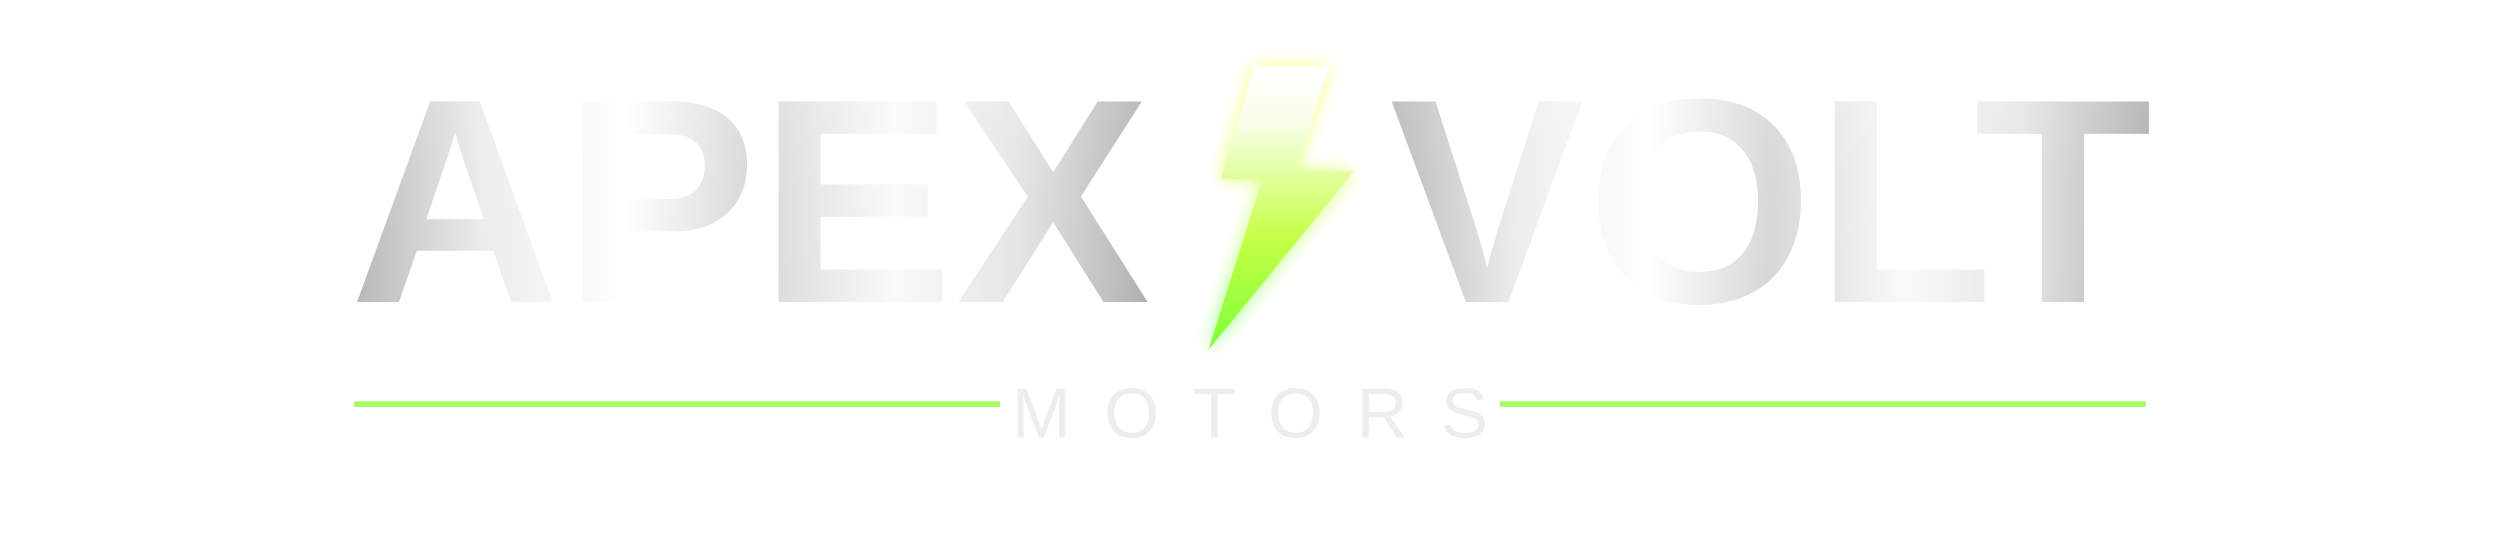
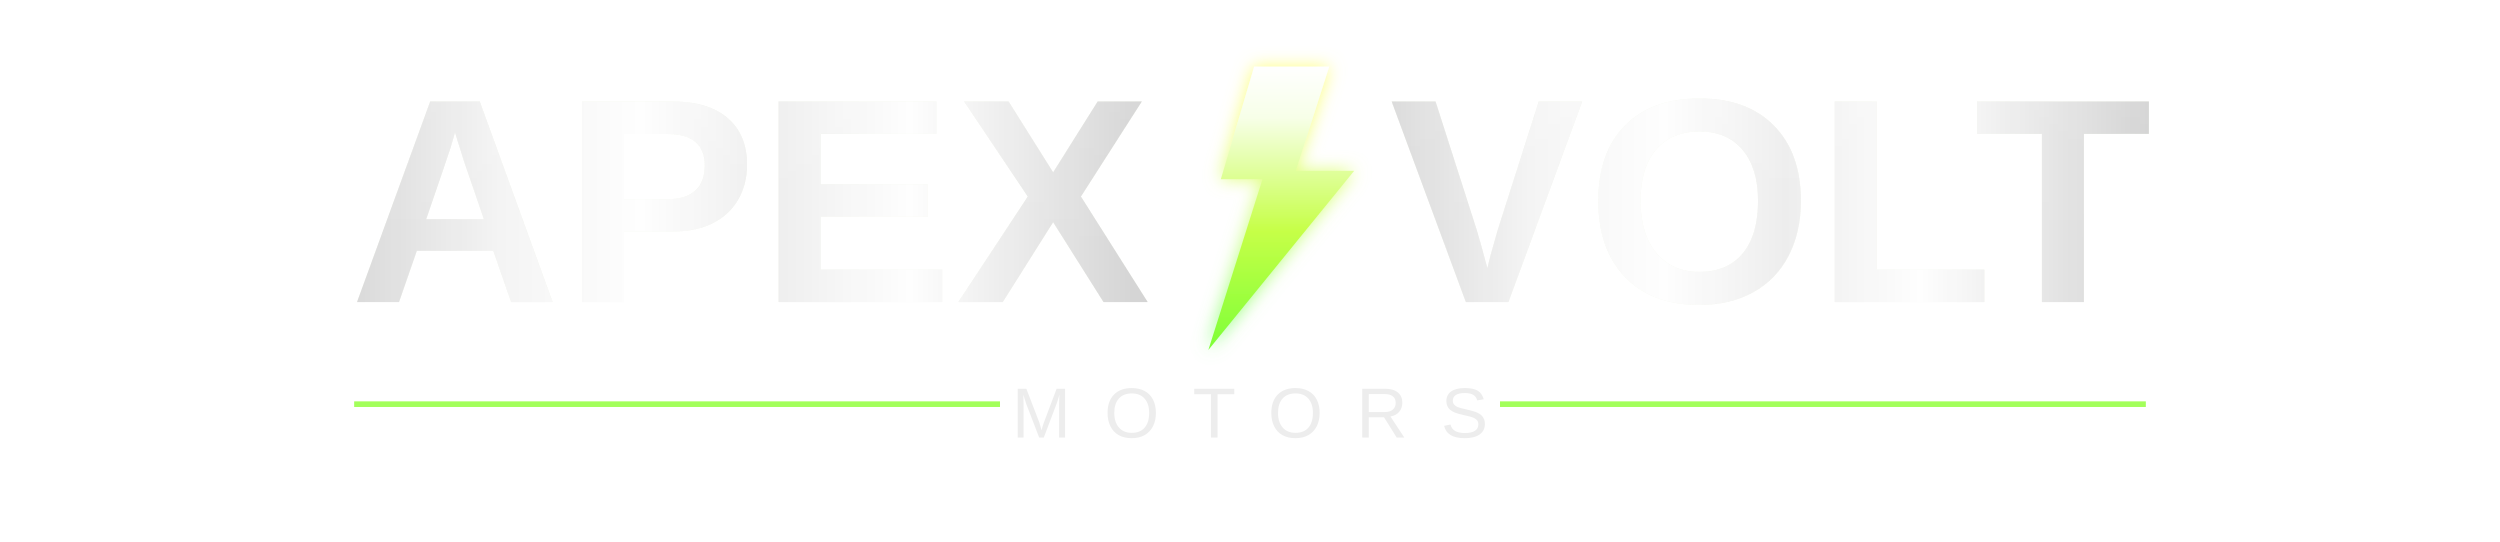
<svg xmlns="http://www.w3.org/2000/svg" width="1200" height="260" viewBox="0 0 1200 260">
  <defs>
    <linearGradient id="chromeMain" x1="0%" y1="0%" x2="100%" y2="0%">
-       <stop offset="0%" stop-color="#b8b8b8" />
-       <stop offset="16%" stop-color="#ececec" />
-       <stop offset="34%" stop-color="#ffffff" />
-       <stop offset="50%" stop-color="#d6d6d6" />
-       <stop offset="68%" stop-color="#fafafa" />
-       <stop offset="84%" stop-color="#e4e4e4" />
-       <stop offset="100%" stop-color="#b0b0b0" />
+       <stop offset="0%" stop-color="#d8d8d8" />
+       <stop offset="18%" stop-color="#f4f4f4" />
+       <stop offset="36%" stop-color="#ffffff" />
+       <stop offset="52%" stop-color="#ededed" />
+       <stop offset="70%" stop-color="#ffffff" />
+       <stop offset="86%" stop-color="#e6e6e6" />
+       <stop offset="100%" stop-color="#d0d0d0" />
    </linearGradient>
    <linearGradient id="chromeSoftTop" x1="0%" y1="0%" x2="0%" y2="100%">
-       <stop offset="0%" stop-color="#ffffff" stop-opacity="0.30" />
-       <stop offset="45%" stop-color="#ffffff" stop-opacity="0.10" />
+       <stop offset="0%" stop-color="#ffffff" stop-opacity="0.22" />
+       <stop offset="42%" stop-color="#ffffff" stop-opacity="0.08" />
      <stop offset="100%" stop-color="#ffffff" stop-opacity="0" />
    </linearGradient>
    <linearGradient id="boltFill" x1="0%" y1="0%" x2="0%" y2="100%">
      <stop offset="0%" stop-color="#ffffff" />
-       <stop offset="20%" stop-color="#f7ffe8" />
-       <stop offset="60%" stop-color="#c6ff47" />
+       <stop offset="18%" stop-color="#f7ffe8" />
+       <stop offset="58%" stop-color="#c6ff47" />
      <stop offset="100%" stop-color="#7dff37" />
    </linearGradient>
    <filter id="greenGlow" x="-80%" y="-80%" width="260%" height="260%">
      <feGaussianBlur stdDeviation="4.2" result="blur" />
      <feColorMatrix in="blur" type="matrix" values="1 0 0 0 0                 0 1 0 0 0.98                 0 0 0 0 0.18                 0 0 0 0.95 0" />
      <feMerge>
        <feMergeNode />
        <feMergeNode in="SourceGraphic" />
      </feMerge>
    </filter>
-     <filter id="textGlow" x="-40%" y="-40%" width="180%" height="180%">
-       <feGaussianBlur in="SourceAlpha" stdDeviation="1.4" result="blur" />
-       <feOffset dx="0" dy="0" result="offsetBlur" />
-       <feFlood flood-color="#f8fff0" flood-opacity="0.22" result="softColor" />
-       <feComposite in="softColor" in2="offsetBlur" operator="in" result="softGlow" />
-       <feMerge>
-         <feMergeNode in="softGlow" />
-         <feMergeNode in="SourceGraphic" />
-       </feMerge>
-     </filter>
    <style>
-       .word {
+       .wordBase {
+         font-family: Arial, Helvetica, sans-serif;
+         font-weight: 800;
+         font-size: 140px;
+         letter-spacing: 1px;
+         fill: #f5f7ef;
+       }
+ 
+       .wordChrome {
        font-family: Arial, Helvetica, sans-serif;
        font-weight: 800;
        font-size: 140px;
        letter-spacing: 1px;
        fill: url(#chromeMain);
-         filter: url(#textGlow);
+         opacity: 0.92;
      }

      .wordSoft {
        font-family: Arial, Helvetica, sans-serif;
        font-weight: 800;
        font-size: 140px;
        letter-spacing: 1px;
        fill: url(#chromeSoftTop);
-         opacity: 0.42;
+         opacity: 0.32;
      }

      .motors {
        font-family: Arial, Helvetica, sans-serif;
        font-weight: 500;
        font-size: 34px;
        letter-spacing: 16px;
        fill: #ededed;
      }
    </style>
  </defs>
  <g transform="translate(600 110)" text-anchor="middle">
-     <text class="word" x="-240" y="35">APEX</text>
+     <text class="wordBase" x="-240" y="35">APEX</text>
+     <text class="wordChrome" x="-240" y="35">APEX</text>
    <text class="wordSoft" x="-240" y="35">APEX</text>
-     <text class="word" x="250" y="35">VOLT</text>
+     <text class="wordBase" x="250" y="35">VOLT</text>
+     <text class="wordChrome" x="250" y="35">VOLT</text>
    <text class="wordSoft" x="250" y="35">VOLT</text>
    <g transform="translate(-24 -78)" filter="url(#greenGlow)">
      <path d="M26 0 L10 54 L30 54 L4 136 L74 50 L46 50 L62 0 Z" fill="url(#boltFill)" />
    </g>
-     <line x1="-430" y1="84" x2="-120" y2="84" stroke="#9bff4d" stroke-opacity="0.9" stroke-width="2.7" />
-     <line x1="120" y1="84" x2="430" y2="84" stroke="#9bff4d" stroke-opacity="0.9" stroke-width="2.7" />
+     <line x1="-430" y1="84" x2="-120" y2="84" stroke="#9bff4d" stroke-opacity="0.92" stroke-width="2.7" />
+     <line x1="120" y1="84" x2="430" y2="84" stroke="#9bff4d" stroke-opacity="0.92" stroke-width="2.7" />
    <text class="motors" x="0" y="100">MOTORS</text>
  </g>
</svg>
